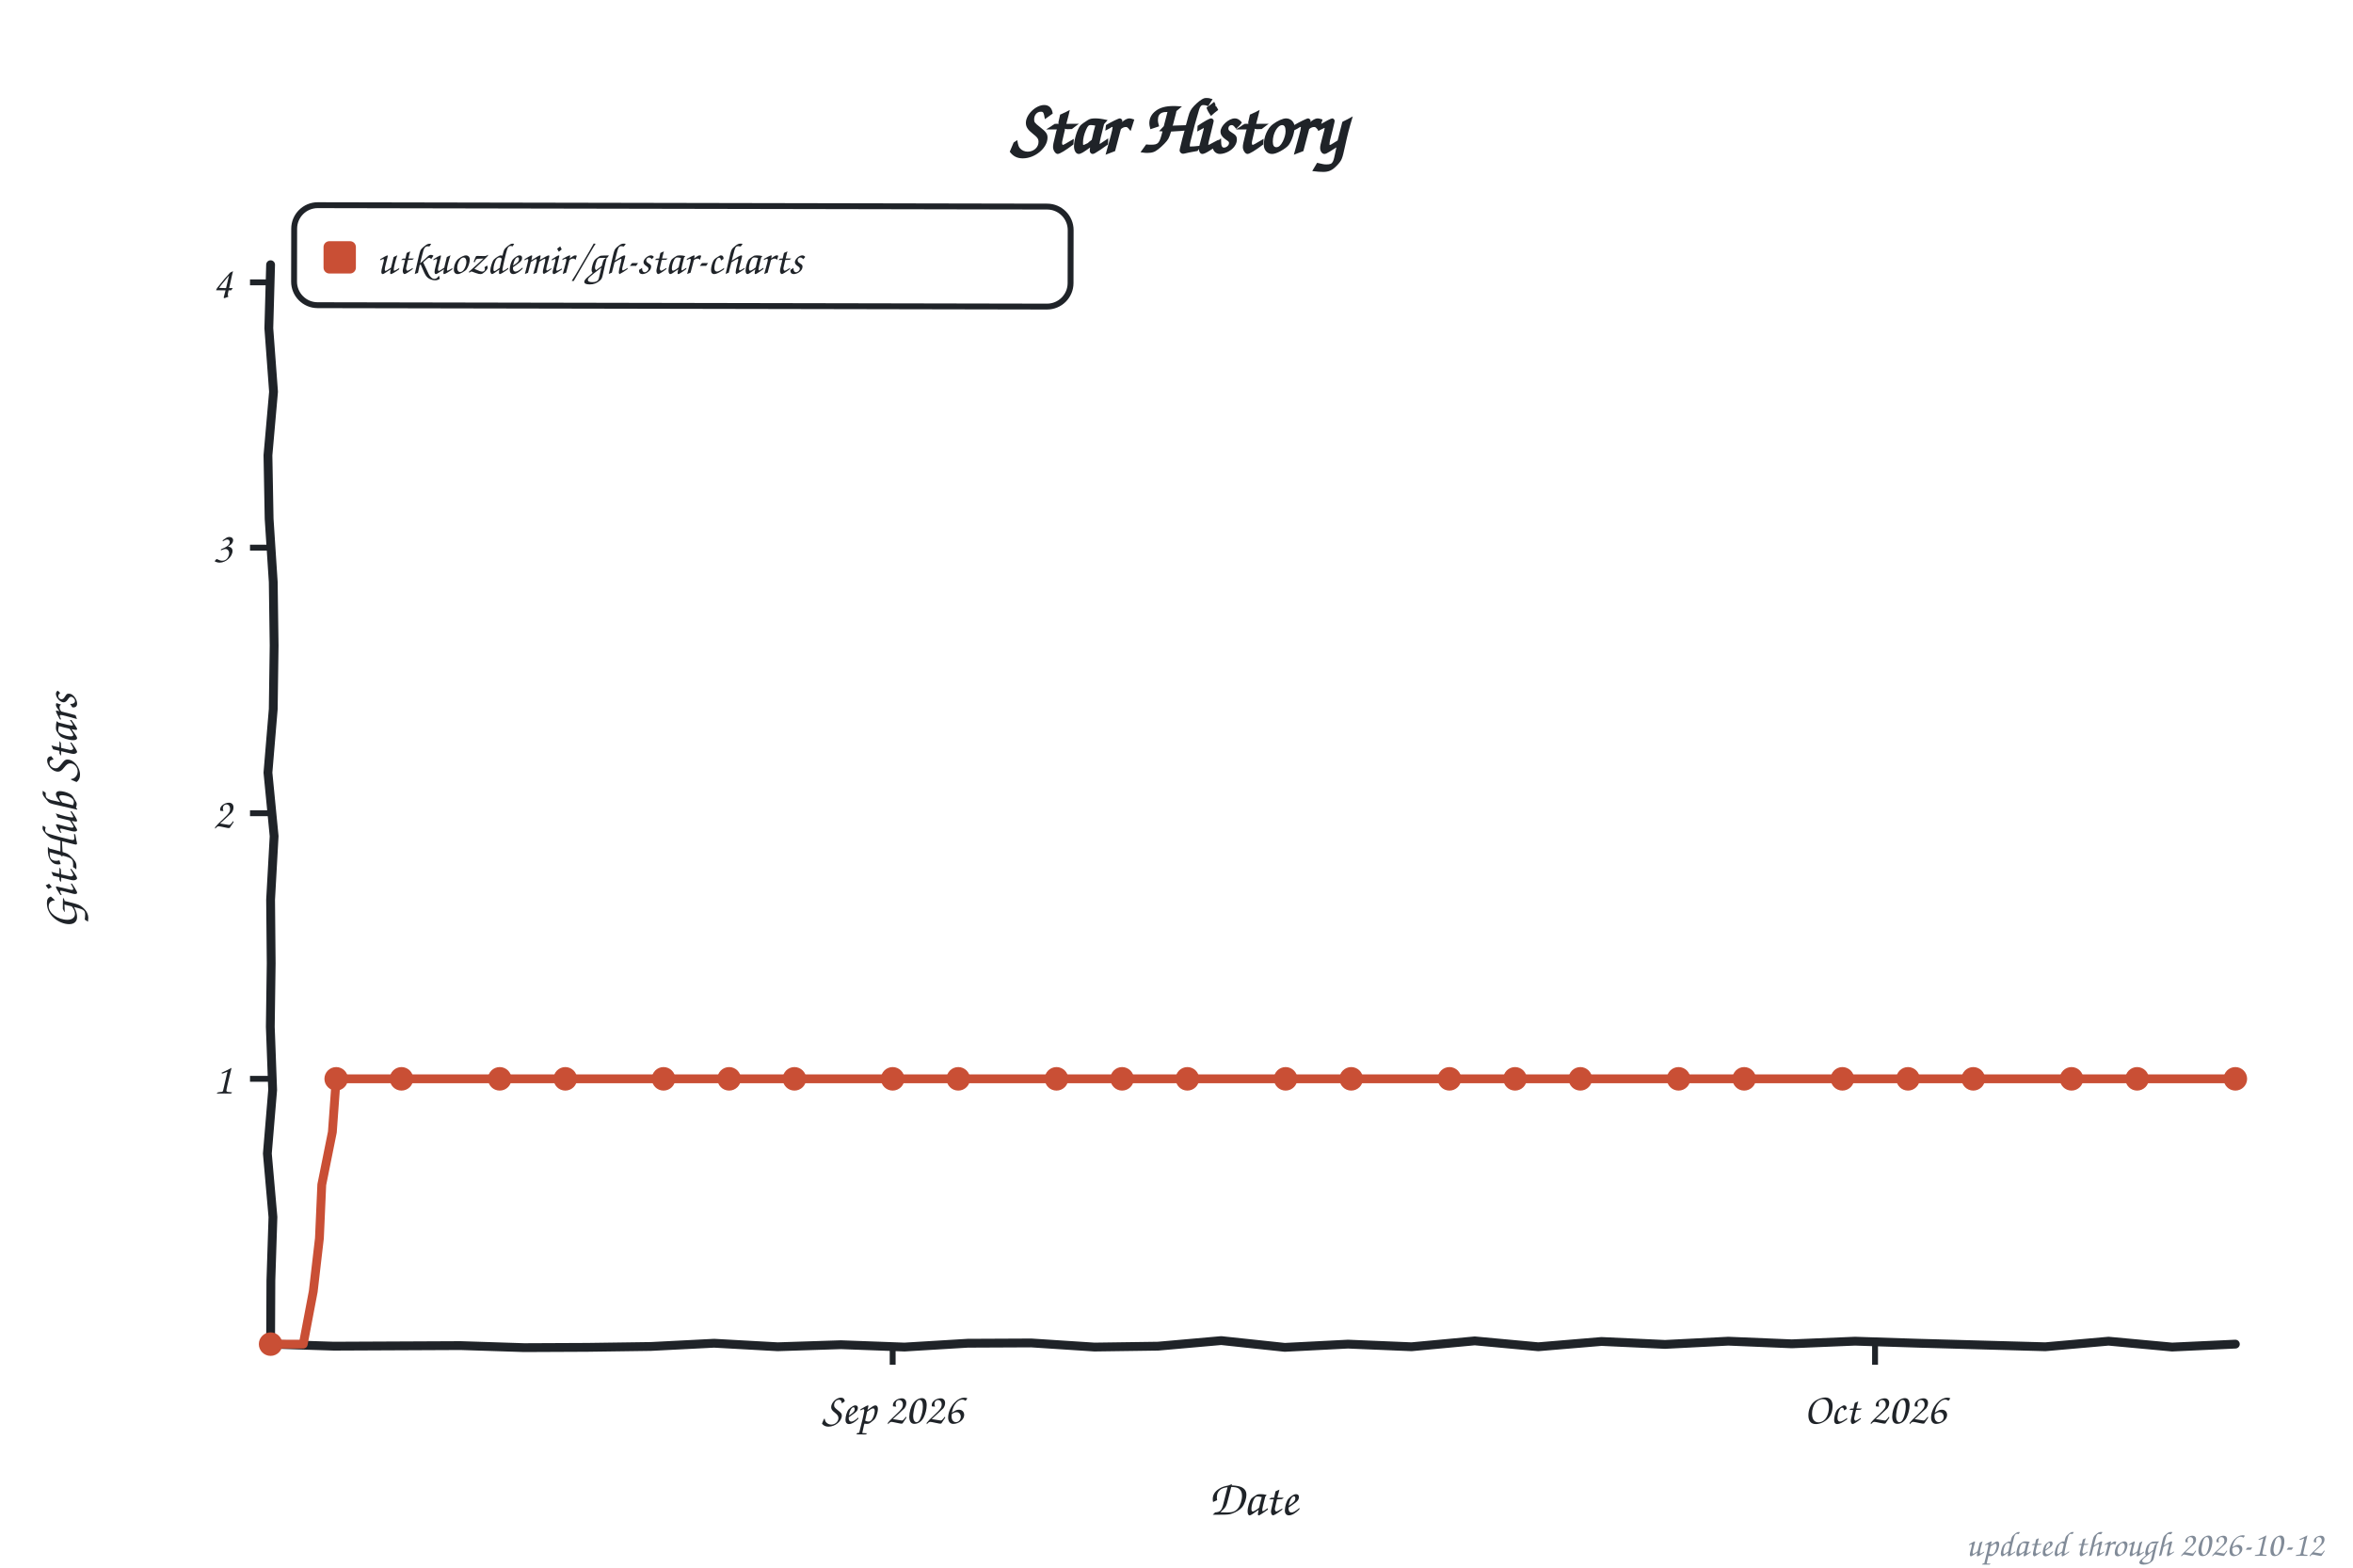
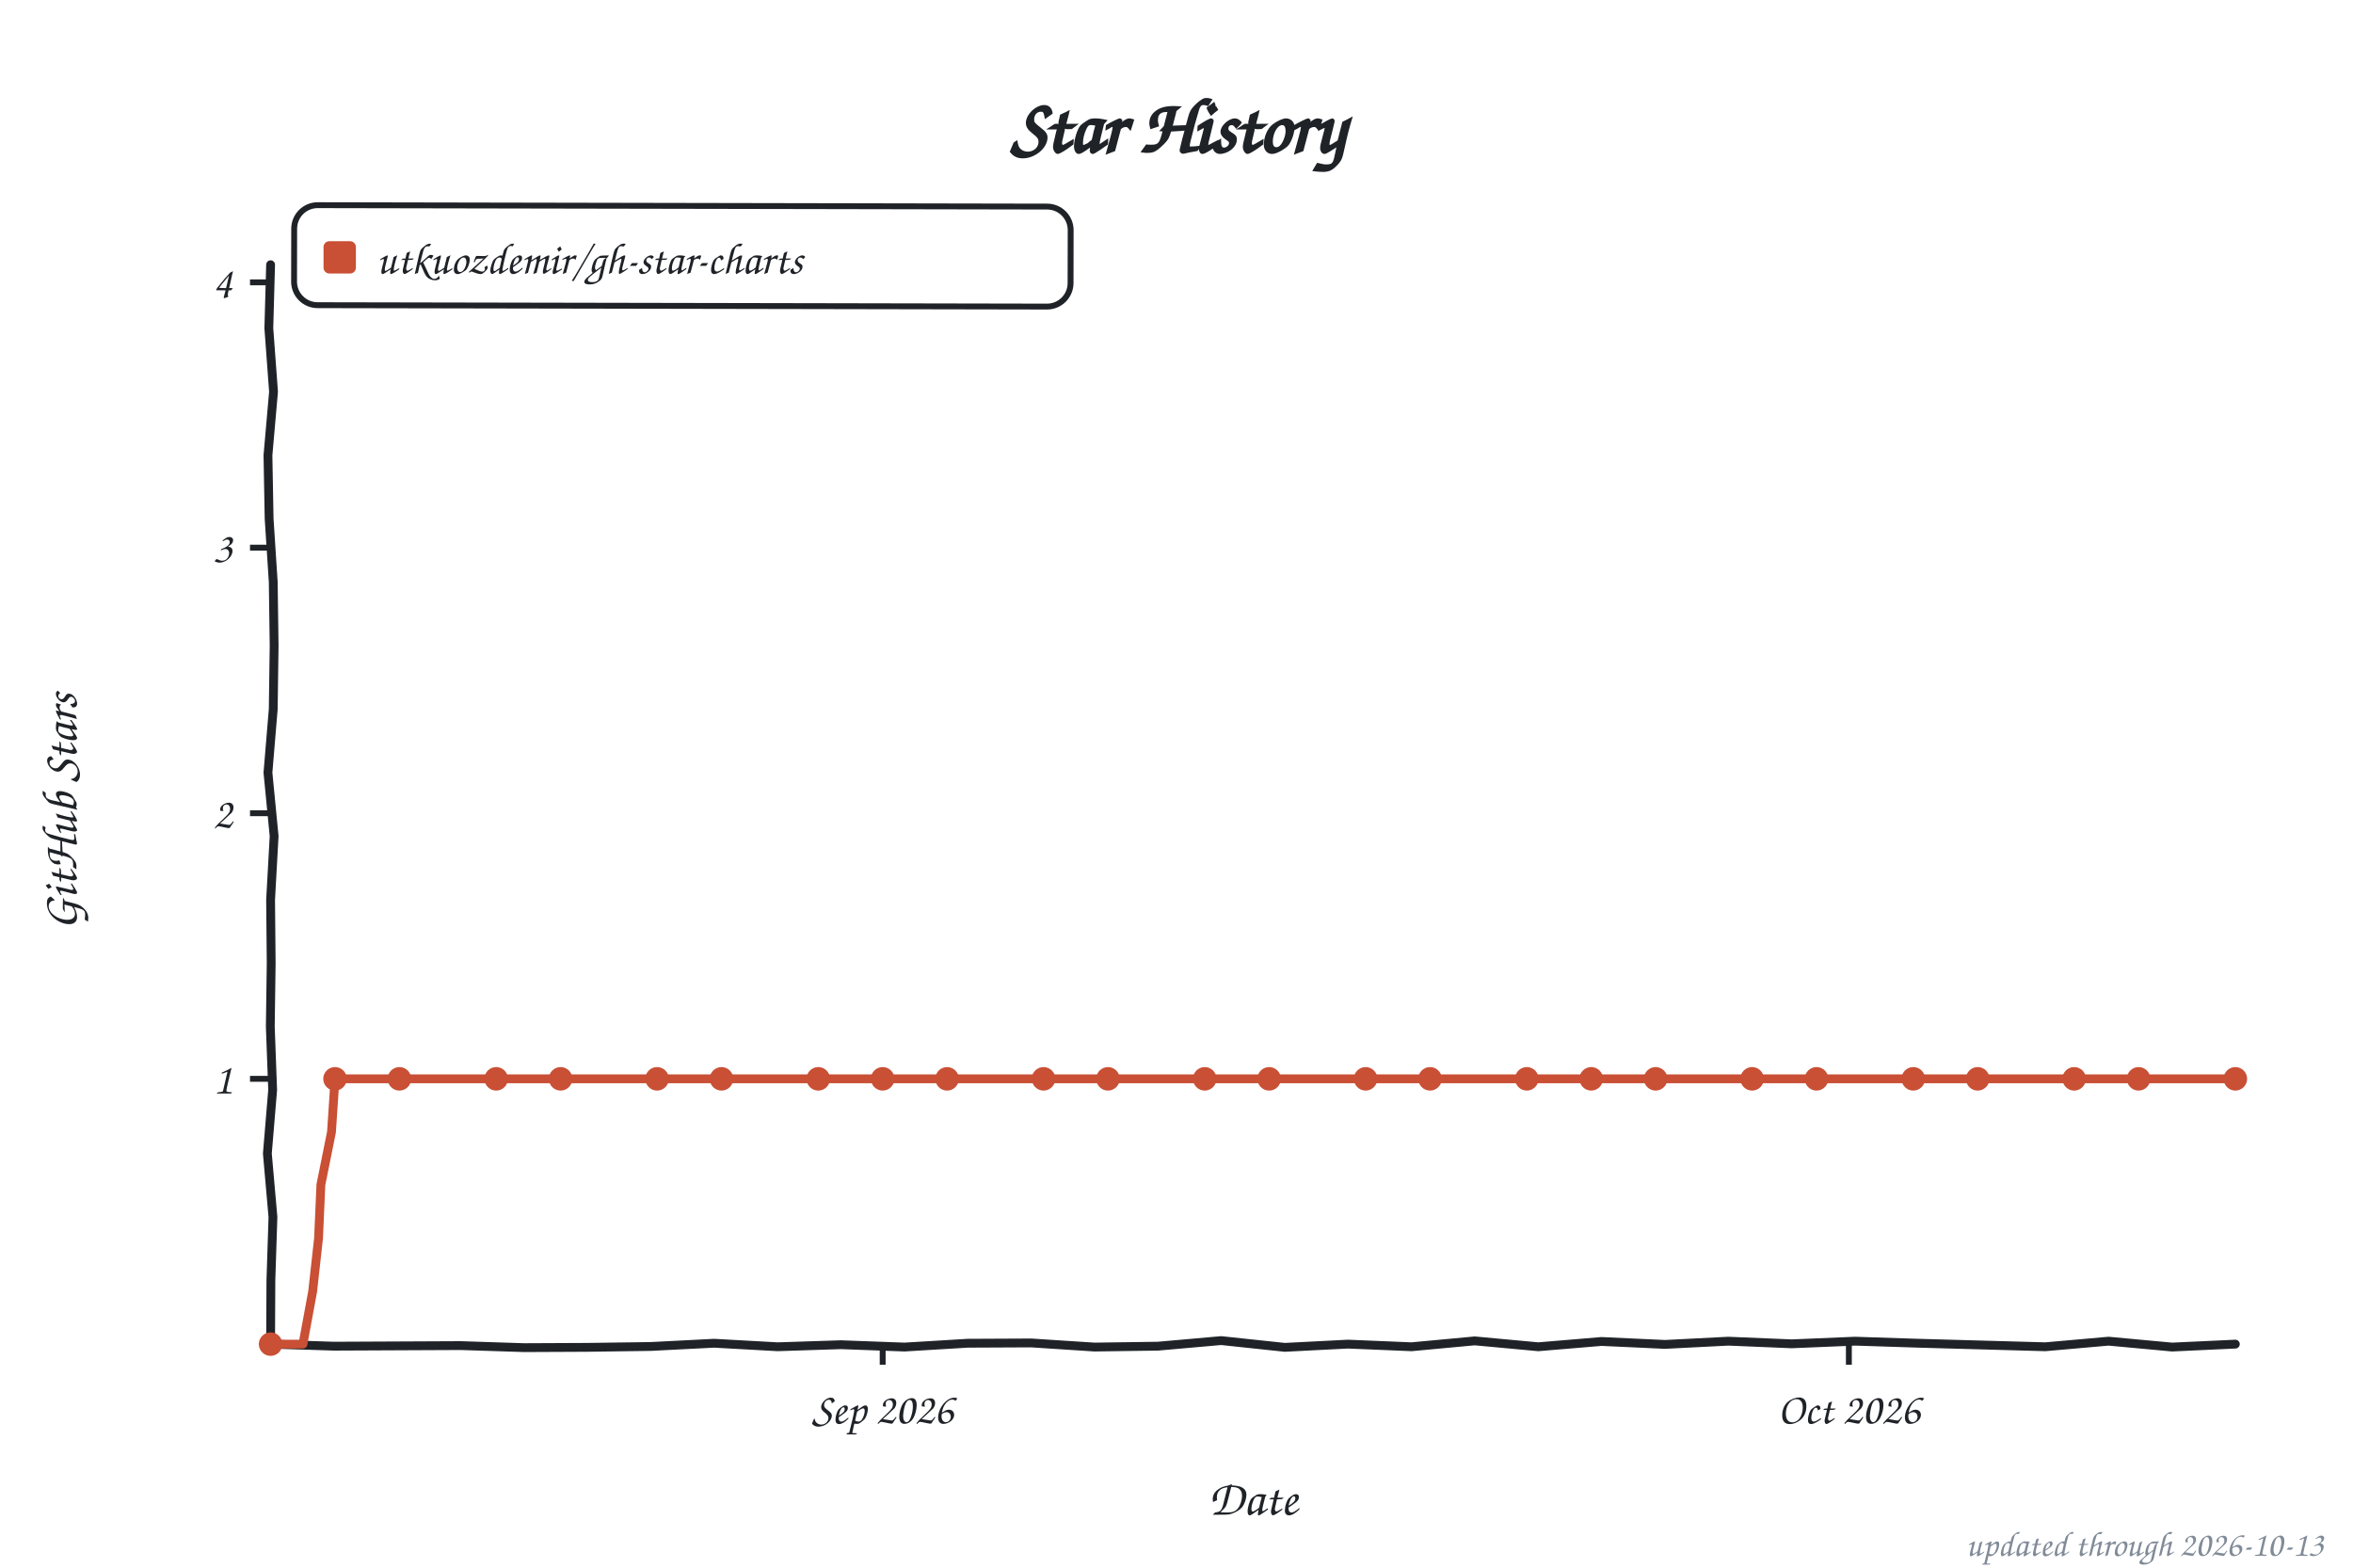
<svg xmlns="http://www.w3.org/2000/svg" width="800" height="533" viewBox="0 0 800 533" role="img" aria-label="Star history of utkuozdemir/gh-star-charts">
  <style>text{font-family:"Comic Sans MS","Chalkboard SE","Comic Neue","Marker Felt",cursive}</style>
  <text x="400" y="52" font-size="26" font-weight="bold" text-anchor="middle" fill="#1f2328">Star History</text>
  <rect x="100" y="70" width="264" height="34" rx="8" fill="none" stroke="#1f2328" stroke-width="2" transform="rotate(0.11 232 87)" />
  <rect x="110" y="82" width="11" height="11" rx="2" fill="#c94f35" />
  <text x="128" y="93" font-size="15" fill="#1f2328" textLength="225" lengthAdjust="spacingAndGlyphs">utkuozdemir/gh-star-charts</text>
  <line x1="85" y1="366.8" x2="92" y2="366.8" stroke="#1f2328" stroke-width="2" />
  <text x="79" y="371.8" font-size="15" text-anchor="end" fill="#1f2328">1</text>
  <line x1="85" y1="276.5" x2="92" y2="276.5" stroke="#1f2328" stroke-width="2" />
  <text x="79" y="281.5" font-size="15" text-anchor="end" fill="#1f2328">2</text>
  <line x1="85" y1="186.2" x2="92" y2="186.2" stroke="#1f2328" stroke-width="2" />
  <text x="79" y="191.2" font-size="15" text-anchor="end" fill="#1f2328">3</text>
  <line x1="85" y1="96.0" x2="92" y2="96.0" stroke="#1f2328" stroke-width="2" />
  <text x="79" y="101.0" font-size="15" text-anchor="end" fill="#1f2328">4</text>
-   <line x1="303.5" y1="457" x2="303.5" y2="464" stroke="#1f2328" stroke-width="2" />
-   <text x="303.5" y="484" font-size="15" text-anchor="middle" fill="#1f2328">Sep 2026</text>
-   <line x1="637.5" y1="457" x2="637.5" y2="464" stroke="#1f2328" stroke-width="2" />
-   <text x="637.5" y="484" font-size="15" text-anchor="middle" fill="#1f2328">Oct 2026</text>
+   <line x1="300.1" y1="457" x2="300.1" y2="464" stroke="#1f2328" stroke-width="2" />
+   <text x="300.1" y="484" font-size="15" text-anchor="middle" fill="#1f2328">Sep 2026</text>
+   <line x1="628.6" y1="457" x2="628.6" y2="464" stroke="#1f2328" stroke-width="2" />
+   <text x="628.6" y="484" font-size="15" text-anchor="middle" fill="#1f2328">Oct 2026</text>
  <text x="426" y="515" font-size="17" text-anchor="middle" fill="#1f2328">Date</text>
  <text x="26" y="276" font-size="17" text-anchor="middle" fill="#1f2328" transform="rotate(-90 26 276)">GitHub Stars</text>
  <path d="M 92.0,90.0 L 91.4,111.6 L 93.0,133.2 L 91.1,154.8 L 91.5,176.4 L 92.9,197.9 L 93.2,219.5 L 92.9,241.1 L 91.1,262.7 L 93.2,284.3 L 92.0,305.9 L 92.2,327.5 L 91.9,349.1 L 92.7,370.6 L 90.9,392.2 L 92.8,413.8 L 92.1,435.4 L 92.0,457.0 L 113.5,457.7 L 135.1,457.6 L 156.6,457.5 L 178.2,458.2 L 199.7,458.1 L 221.3,457.8 L 242.8,456.7 L 264.4,457.9 L 285.9,457.2 L 307.5,458.0 L 329.0,456.7 L 350.6,456.6 L 372.1,458.0 L 393.7,457.7 L 415.2,455.8 L 436.8,458.1 L 458.3,457.0 L 479.9,457.9 L 501.4,455.9 L 523.0,457.9 L 544.5,456.1 L 566.1,457.1 L 587.6,456.0 L 609.2,456.9 L 630.7,456.0 L 652.3,456.7 L 673.8,457.3 L 695.4,457.9 L 716.9,456.0 L 738.5,458.0 L 760.0,457.0" fill="none" stroke="#1f2328" stroke-width="3" stroke-linecap="round" stroke-linejoin="round" />
-   <path d="M 92.0,457.0 L 103.1,457.0 L 106.5,439.1 L 108.6,421.0 L 109.4,402.8 L 113.0,384.9 L 114.3,366.8 L 125.4,366.8 L 136.5,366.8 L 147.7,366.8 L 158.8,366.8 L 169.9,366.8 L 181.1,366.8 L 192.2,366.8 L 203.3,366.8 L 214.5,366.8 L 225.6,366.8 L 236.7,366.8 L 247.9,366.8 L 259.0,366.8 L 270.1,366.8 L 281.3,366.8 L 292.4,366.8 L 303.5,366.8 L 314.7,366.8 L 325.8,366.8 L 336.9,366.8 L 348.1,366.8 L 359.2,366.8 L 370.3,366.8 L 381.5,366.8 L 392.6,366.8 L 403.7,366.8 L 414.9,366.8 L 426.0,366.8 L 437.1,366.8 L 448.3,366.8 L 459.4,366.8 L 470.5,366.8 L 481.7,366.8 L 492.8,366.8 L 503.9,366.8 L 515.1,366.8 L 526.2,366.8 L 537.3,366.8 L 548.5,366.8 L 559.6,366.8 L 570.7,366.8 L 581.9,366.8 L 593.0,366.8 L 604.1,366.8 L 615.3,366.8 L 626.4,366.8 L 637.5,366.8 L 648.7,366.8 L 659.8,366.8 L 670.9,366.8 L 682.1,366.8 L 693.2,366.8 L 704.3,366.8 L 715.5,366.8 L 726.6,366.8 L 737.7,366.8 L 748.9,366.8 L 760.0,366.8" fill="none" stroke="#c94f35" stroke-width="3" stroke-linecap="round" stroke-linejoin="round" />
+   <path d="M 92.0,457.0 L 103.0,457.0 L 106.3,439.1 L 108.3,421.0 L 109.1,402.8 L 112.7,384.9 L 113.9,366.8 L 124.9,366.8 L 135.8,366.8 L 146.8,366.8 L 157.7,366.8 L 168.7,366.8 L 179.6,366.8 L 190.6,366.8 L 201.5,366.8 L 212.5,366.8 L 223.4,366.8 L 234.4,366.8 L 245.3,366.8 L 256.3,366.8 L 267.2,366.8 L 278.2,366.8 L 289.1,366.8 L 300.1,366.8 L 311.0,366.8 L 322.0,366.8 L 332.9,366.8 L 343.9,366.8 L 354.8,366.8 L 365.8,366.8 L 376.7,366.8 L 387.7,366.8 L 398.6,366.8 L 409.6,366.8 L 420.5,366.8 L 431.5,366.8 L 442.4,366.8 L 453.4,366.8 L 464.3,366.8 L 475.3,366.8 L 486.2,366.8 L 497.2,366.8 L 508.1,366.8 L 519.1,366.8 L 530.0,366.8 L 541.0,366.8 L 551.9,366.8 L 562.9,366.8 L 573.8,366.8 L 584.8,366.8 L 595.7,366.8 L 606.7,366.8 L 617.6,366.8 L 628.6,366.8 L 639.5,366.8 L 650.5,366.8 L 661.4,366.8 L 672.4,366.8 L 683.3,366.8 L 694.3,366.8 L 705.2,366.8 L 716.2,366.8 L 727.1,366.8 L 738.1,366.8 L 749.0,366.8 L 760.0,366.8" fill="none" stroke="#c94f35" stroke-width="3" stroke-linecap="round" stroke-linejoin="round" />
  <circle cx="92.0" cy="457.0" r="4" fill="#c94f35" />
-   <circle cx="114.3" cy="366.8" r="4" fill="#c94f35" />
-   <circle cx="136.5" cy="366.8" r="4" fill="#c94f35" />
-   <circle cx="169.9" cy="366.8" r="4" fill="#c94f35" />
-   <circle cx="192.2" cy="366.8" r="4" fill="#c94f35" />
-   <circle cx="225.6" cy="366.8" r="4" fill="#c94f35" />
-   <circle cx="247.9" cy="366.8" r="4" fill="#c94f35" />
-   <circle cx="270.1" cy="366.8" r="4" fill="#c94f35" />
-   <circle cx="303.5" cy="366.8" r="4" fill="#c94f35" />
-   <circle cx="325.8" cy="366.8" r="4" fill="#c94f35" />
-   <circle cx="359.2" cy="366.8" r="4" fill="#c94f35" />
-   <circle cx="381.5" cy="366.8" r="4" fill="#c94f35" />
-   <circle cx="403.7" cy="366.8" r="4" fill="#c94f35" />
-   <circle cx="437.1" cy="366.8" r="4" fill="#c94f35" />
-   <circle cx="459.4" cy="366.8" r="4" fill="#c94f35" />
-   <circle cx="492.8" cy="366.8" r="4" fill="#c94f35" />
-   <circle cx="515.1" cy="366.8" r="4" fill="#c94f35" />
-   <circle cx="537.3" cy="366.8" r="4" fill="#c94f35" />
-   <circle cx="570.7" cy="366.8" r="4" fill="#c94f35" />
-   <circle cx="593.0" cy="366.8" r="4" fill="#c94f35" />
-   <circle cx="626.4" cy="366.8" r="4" fill="#c94f35" />
-   <circle cx="648.7" cy="366.8" r="4" fill="#c94f35" />
-   <circle cx="670.9" cy="366.8" r="4" fill="#c94f35" />
-   <circle cx="704.3" cy="366.8" r="4" fill="#c94f35" />
-   <circle cx="726.6" cy="366.8" r="4" fill="#c94f35" />
+   <circle cx="113.9" cy="366.8" r="4" fill="#c94f35" />
+   <circle cx="135.8" cy="366.8" r="4" fill="#c94f35" />
+   <circle cx="168.7" cy="366.8" r="4" fill="#c94f35" />
+   <circle cx="190.6" cy="366.8" r="4" fill="#c94f35" />
+   <circle cx="223.4" cy="366.8" r="4" fill="#c94f35" />
+   <circle cx="245.3" cy="366.8" r="4" fill="#c94f35" />
+   <circle cx="278.2" cy="366.8" r="4" fill="#c94f35" />
+   <circle cx="300.1" cy="366.8" r="4" fill="#c94f35" />
+   <circle cx="322.0" cy="366.8" r="4" fill="#c94f35" />
+   <circle cx="354.8" cy="366.8" r="4" fill="#c94f35" />
+   <circle cx="376.7" cy="366.8" r="4" fill="#c94f35" />
+   <circle cx="409.6" cy="366.8" r="4" fill="#c94f35" />
+   <circle cx="431.5" cy="366.8" r="4" fill="#c94f35" />
+   <circle cx="464.3" cy="366.8" r="4" fill="#c94f35" />
+   <circle cx="486.2" cy="366.8" r="4" fill="#c94f35" />
+   <circle cx="519.1" cy="366.8" r="4" fill="#c94f35" />
+   <circle cx="541.0" cy="366.8" r="4" fill="#c94f35" />
+   <circle cx="562.9" cy="366.8" r="4" fill="#c94f35" />
+   <circle cx="595.7" cy="366.8" r="4" fill="#c94f35" />
+   <circle cx="617.6" cy="366.8" r="4" fill="#c94f35" />
+   <circle cx="650.5" cy="366.8" r="4" fill="#c94f35" />
+   <circle cx="672.4" cy="366.8" r="4" fill="#c94f35" />
+   <circle cx="705.2" cy="366.8" r="4" fill="#c94f35" />
+   <circle cx="727.1" cy="366.8" r="4" fill="#c94f35" />
  <circle cx="760.0" cy="366.8" r="4" fill="#c94f35" />
-   <text x="790" y="529" font-size="12" text-anchor="end" fill="#818b98">updated through 2026-10-12</text>
+   <text x="790" y="529" font-size="12" text-anchor="end" fill="#818b98">updated through 2026-10-13</text>
</svg>
